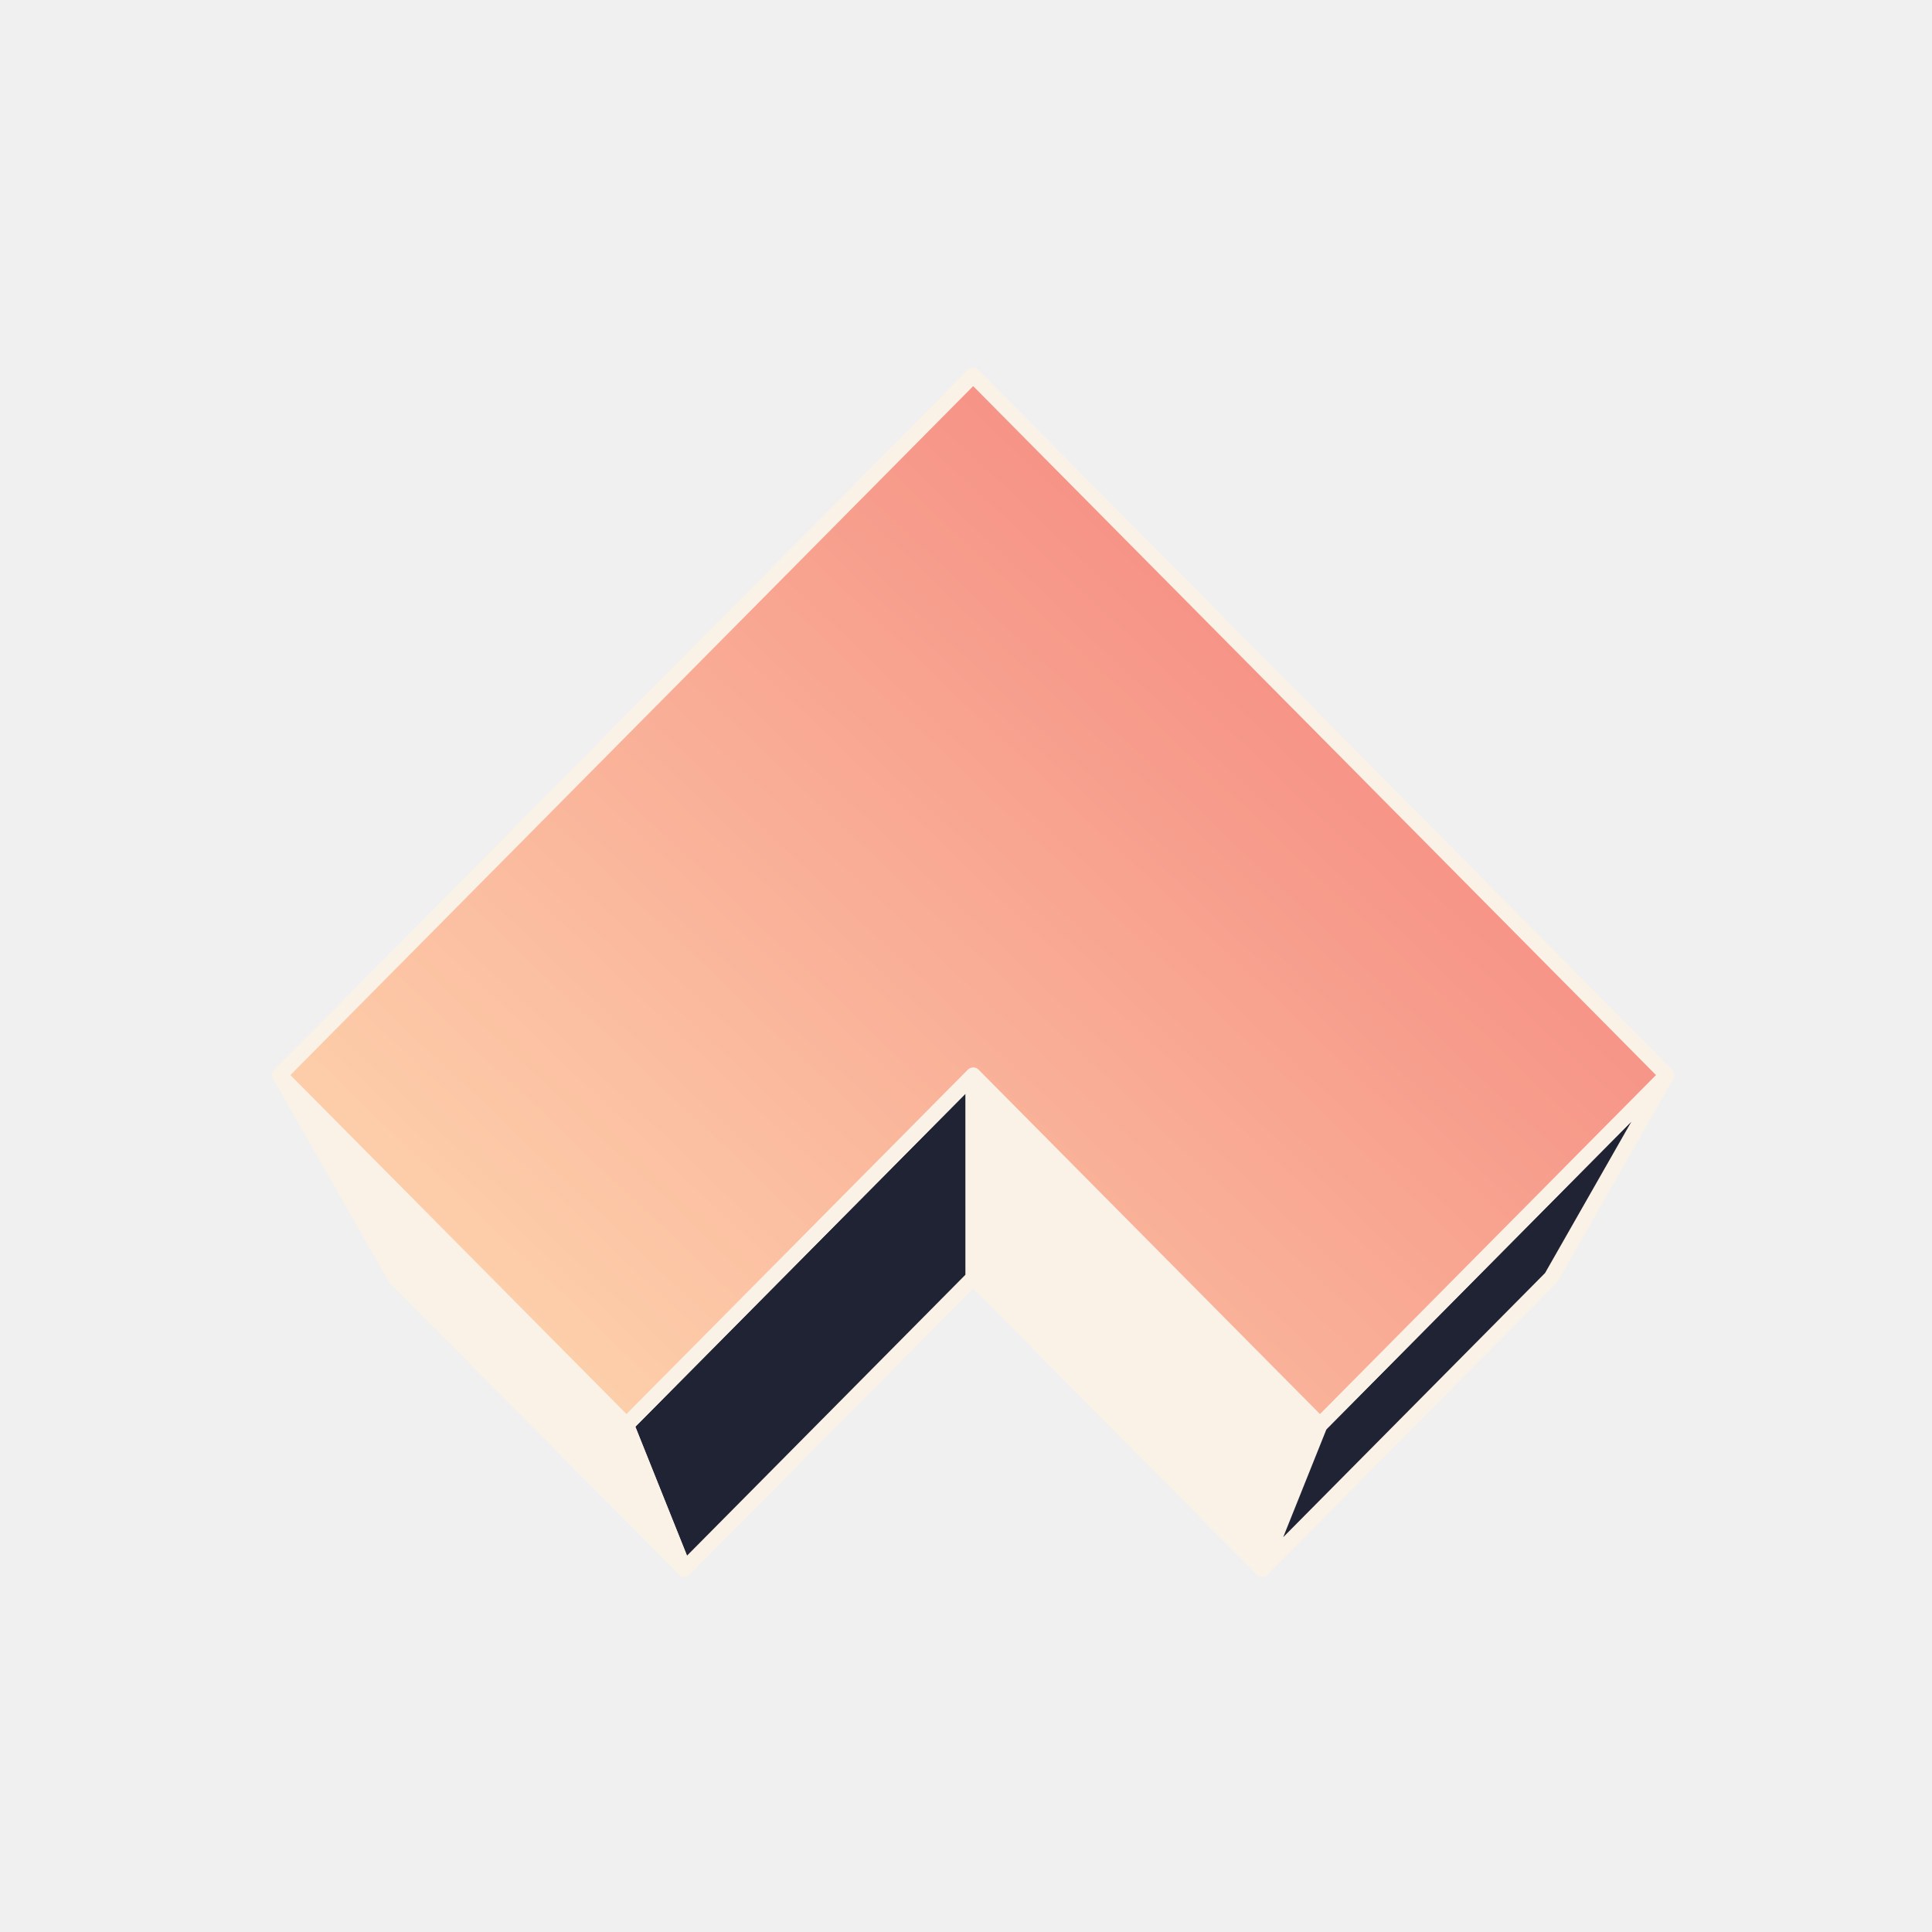
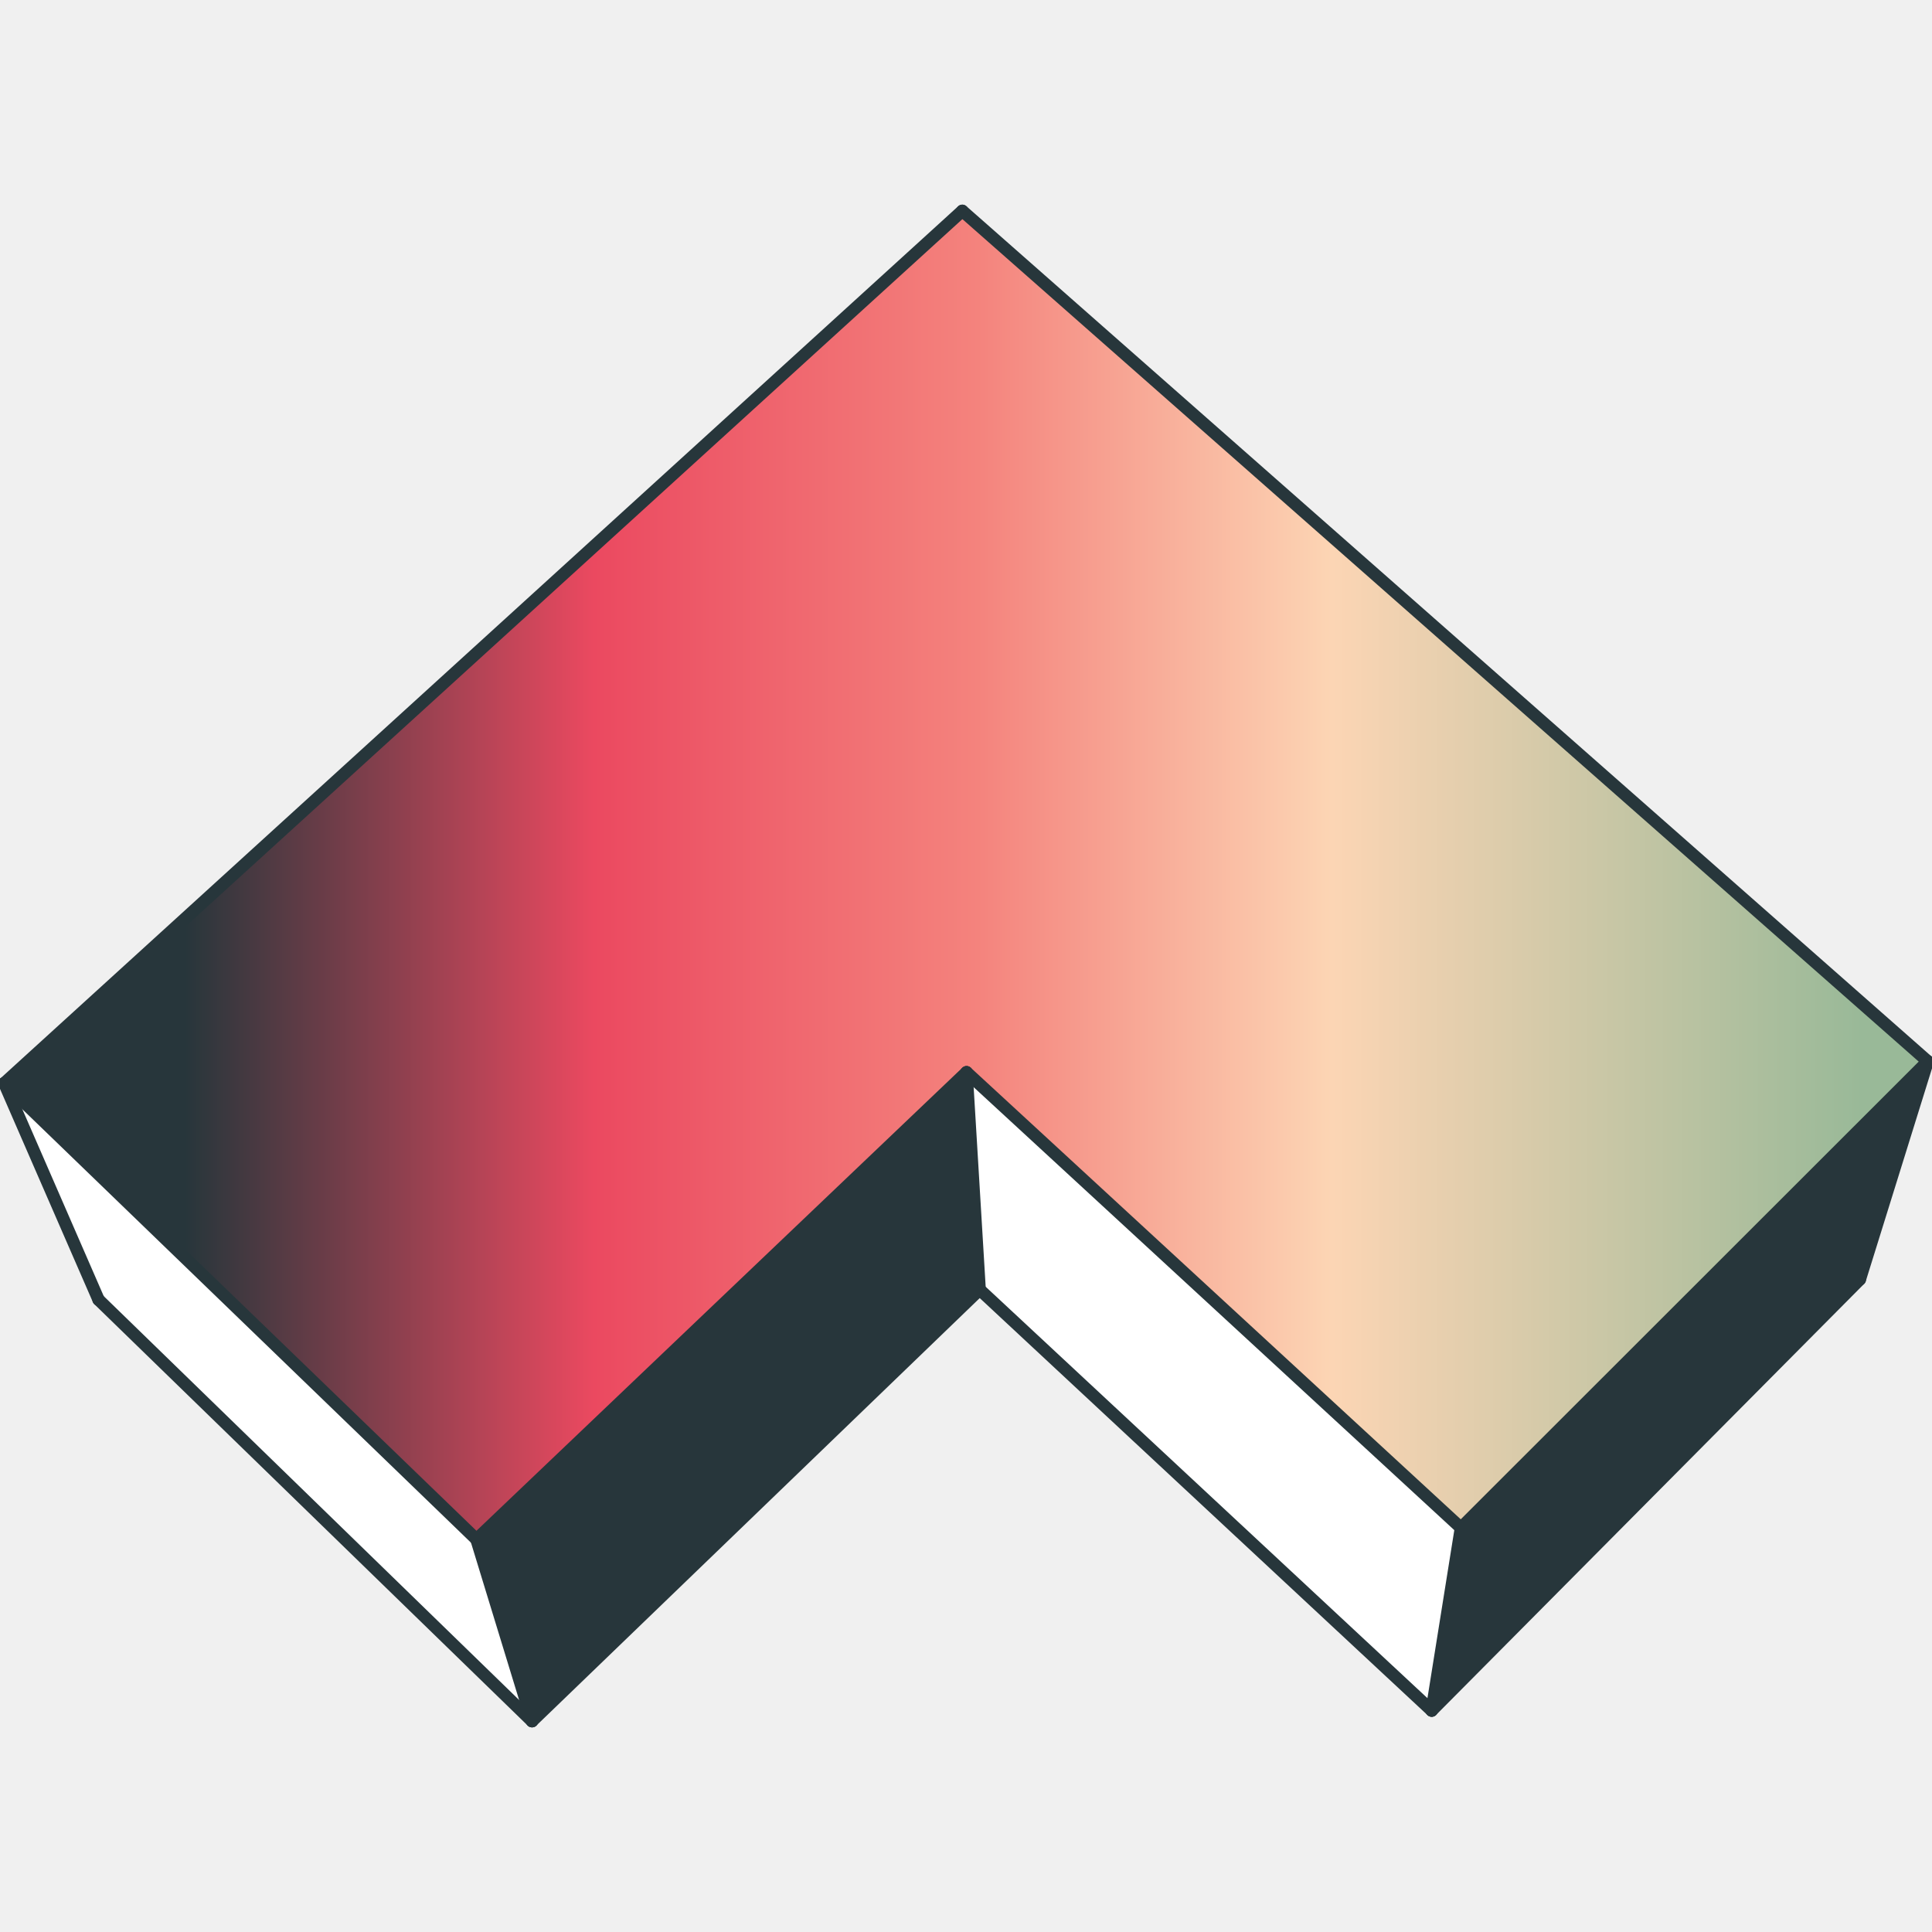
- <svg xmlns="http://www.w3.org/2000/svg" fill="none" height="38" width="38">
-   <linearGradient id="a" gradientUnits="userSpaceOnUse" x1="30.617" x2="13.575" y1="11.008" y2="28.964">
-     <stop offset="0" stop-color="#f4837d" />
-     <stop offset="1" stop-color="#fdceaa" />
+ <svg xmlns="http://www.w3.org/2000/svg" height="469" width="469">
+   <linearGradient id="a" x1="0" x2="1" y1=".5" y2=".5">
+     <stop offset=".099" stop-color="#27363b" />
+     <stop offset=".309" stop-color="#eb4960" />
+     <stop offset=".506" stop-color="#f4837d" />
+     <stop offset=".688" stop-color="#fcd5b4" />
+     <stop offset=".96" stop-color="#99b998" />
  </linearGradient>
-   <g stroke="#faf1e7" stroke-linejoin="round" stroke-width=".3">
-     <path d="M19.142 25.131l-5.684 5.735-1.137-2.84 6.82-6.88z" fill="#1f2333" />
-     <path d="M7.774 25.13l5.684 5.735-1.137-2.838-6.82-6.882zm11.368.001l5.683 5.735 1.137-2.84-6.82-6.88z" fill="#faf1e7" />
-     <path d="M30.51 25.13l-5.685 5.735 1.137-2.838 6.82-6.882z" fill="#1f2333" />
-     <path d="M5.501 21.145l13.64-13.763 13.641 13.763-6.82 6.881-6.82-6.881-6.82 6.88z" fill="url(#a)" />
+   <path d="m1.246 264.467 21.84 50.16 105.23 102.31-13.5-44.14z" fill="#fff" />
+   <path d="m233.796 259.657 3.18 52.51 109.74 102.2 7.09-44.36z" fill="#fff" />
+   <path d="m1.035 261.532 232.57-211.77 234.36 206.46-113.32 113.25-120.01-110.35-118.98 113.14z" fill="url(#a)" />
+   <g fill="#27363b" stroke="#27363b">
+     <path d="m233.605 51.18-232.57 211.77" stroke-linecap="round" stroke-linejoin="round" stroke-width="3" />
+     <path d="m467.965 257.64-234.36-206.46" stroke-linecap="round" stroke-linejoin="round" stroke-width="3" />
+     <path d="m115.655 373.68 118.98-113.39" stroke-linecap="round" stroke-linejoin="round" stroke-width="3" />
+     <path d="m234.635 260.29 120.01 110.6" stroke-linecap="round" stroke-linejoin="round" stroke-width="3" />
+     <path d="m354.645 370.89 113.32-113.25" stroke-linecap="round" stroke-linejoin="round" stroke-width="3" />
+     <path d="m1.035 262.95 114.62 110.73" stroke-linecap="round" stroke-linejoin="round" stroke-width="3" />
+     <path d="m237.815 313.05-108.66 104.77" stroke-linecap="round" stroke-linejoin="round" stroke-width="3" />
+     <path d="m347.555 415.25-109.74-102.2" stroke-linecap="round" stroke-linejoin="round" stroke-width="3" />
+     <path d="m451.485 310.59-103.93 104.66" stroke-linecap="round" stroke-linejoin="round" stroke-width="3" />
+     <path d="m129.155 417.82-105.23-102.31" stroke-linecap="round" stroke-linejoin="round" stroke-width="3" />
+     <path d="m1.035 262.95 22.89 52.56" stroke-linecap="round" stroke-linejoin="round" stroke-width="3" />
+     <path d="m451.485 310.59 16.48-52.95" stroke-linecap="round" stroke-linejoin="round" stroke-width="3" />
+     <path d="m234.635 260.29 3.18 52.76" stroke-linecap="round" stroke-linejoin="round" stroke-width="3" />
+     <path d="m115.655 373.68 13.5 44.14" stroke-linecap="round" stroke-linejoin="round" stroke-width="3" />
+     <path d="m354.645 370.89-7.09 44.36" stroke-linecap="round" stroke-linejoin="round" stroke-width="3" />
+     <path d="m115.224 374.021 13.5 44.14 108.66-104.77-3.18-52.76z" stroke-miterlimit="10" />
+     <path d="m355.03 370.454-7.09 44.36 103.93-104.66 13.82-50.3z" stroke-miterlimit="10" />
  </g>
</svg>
